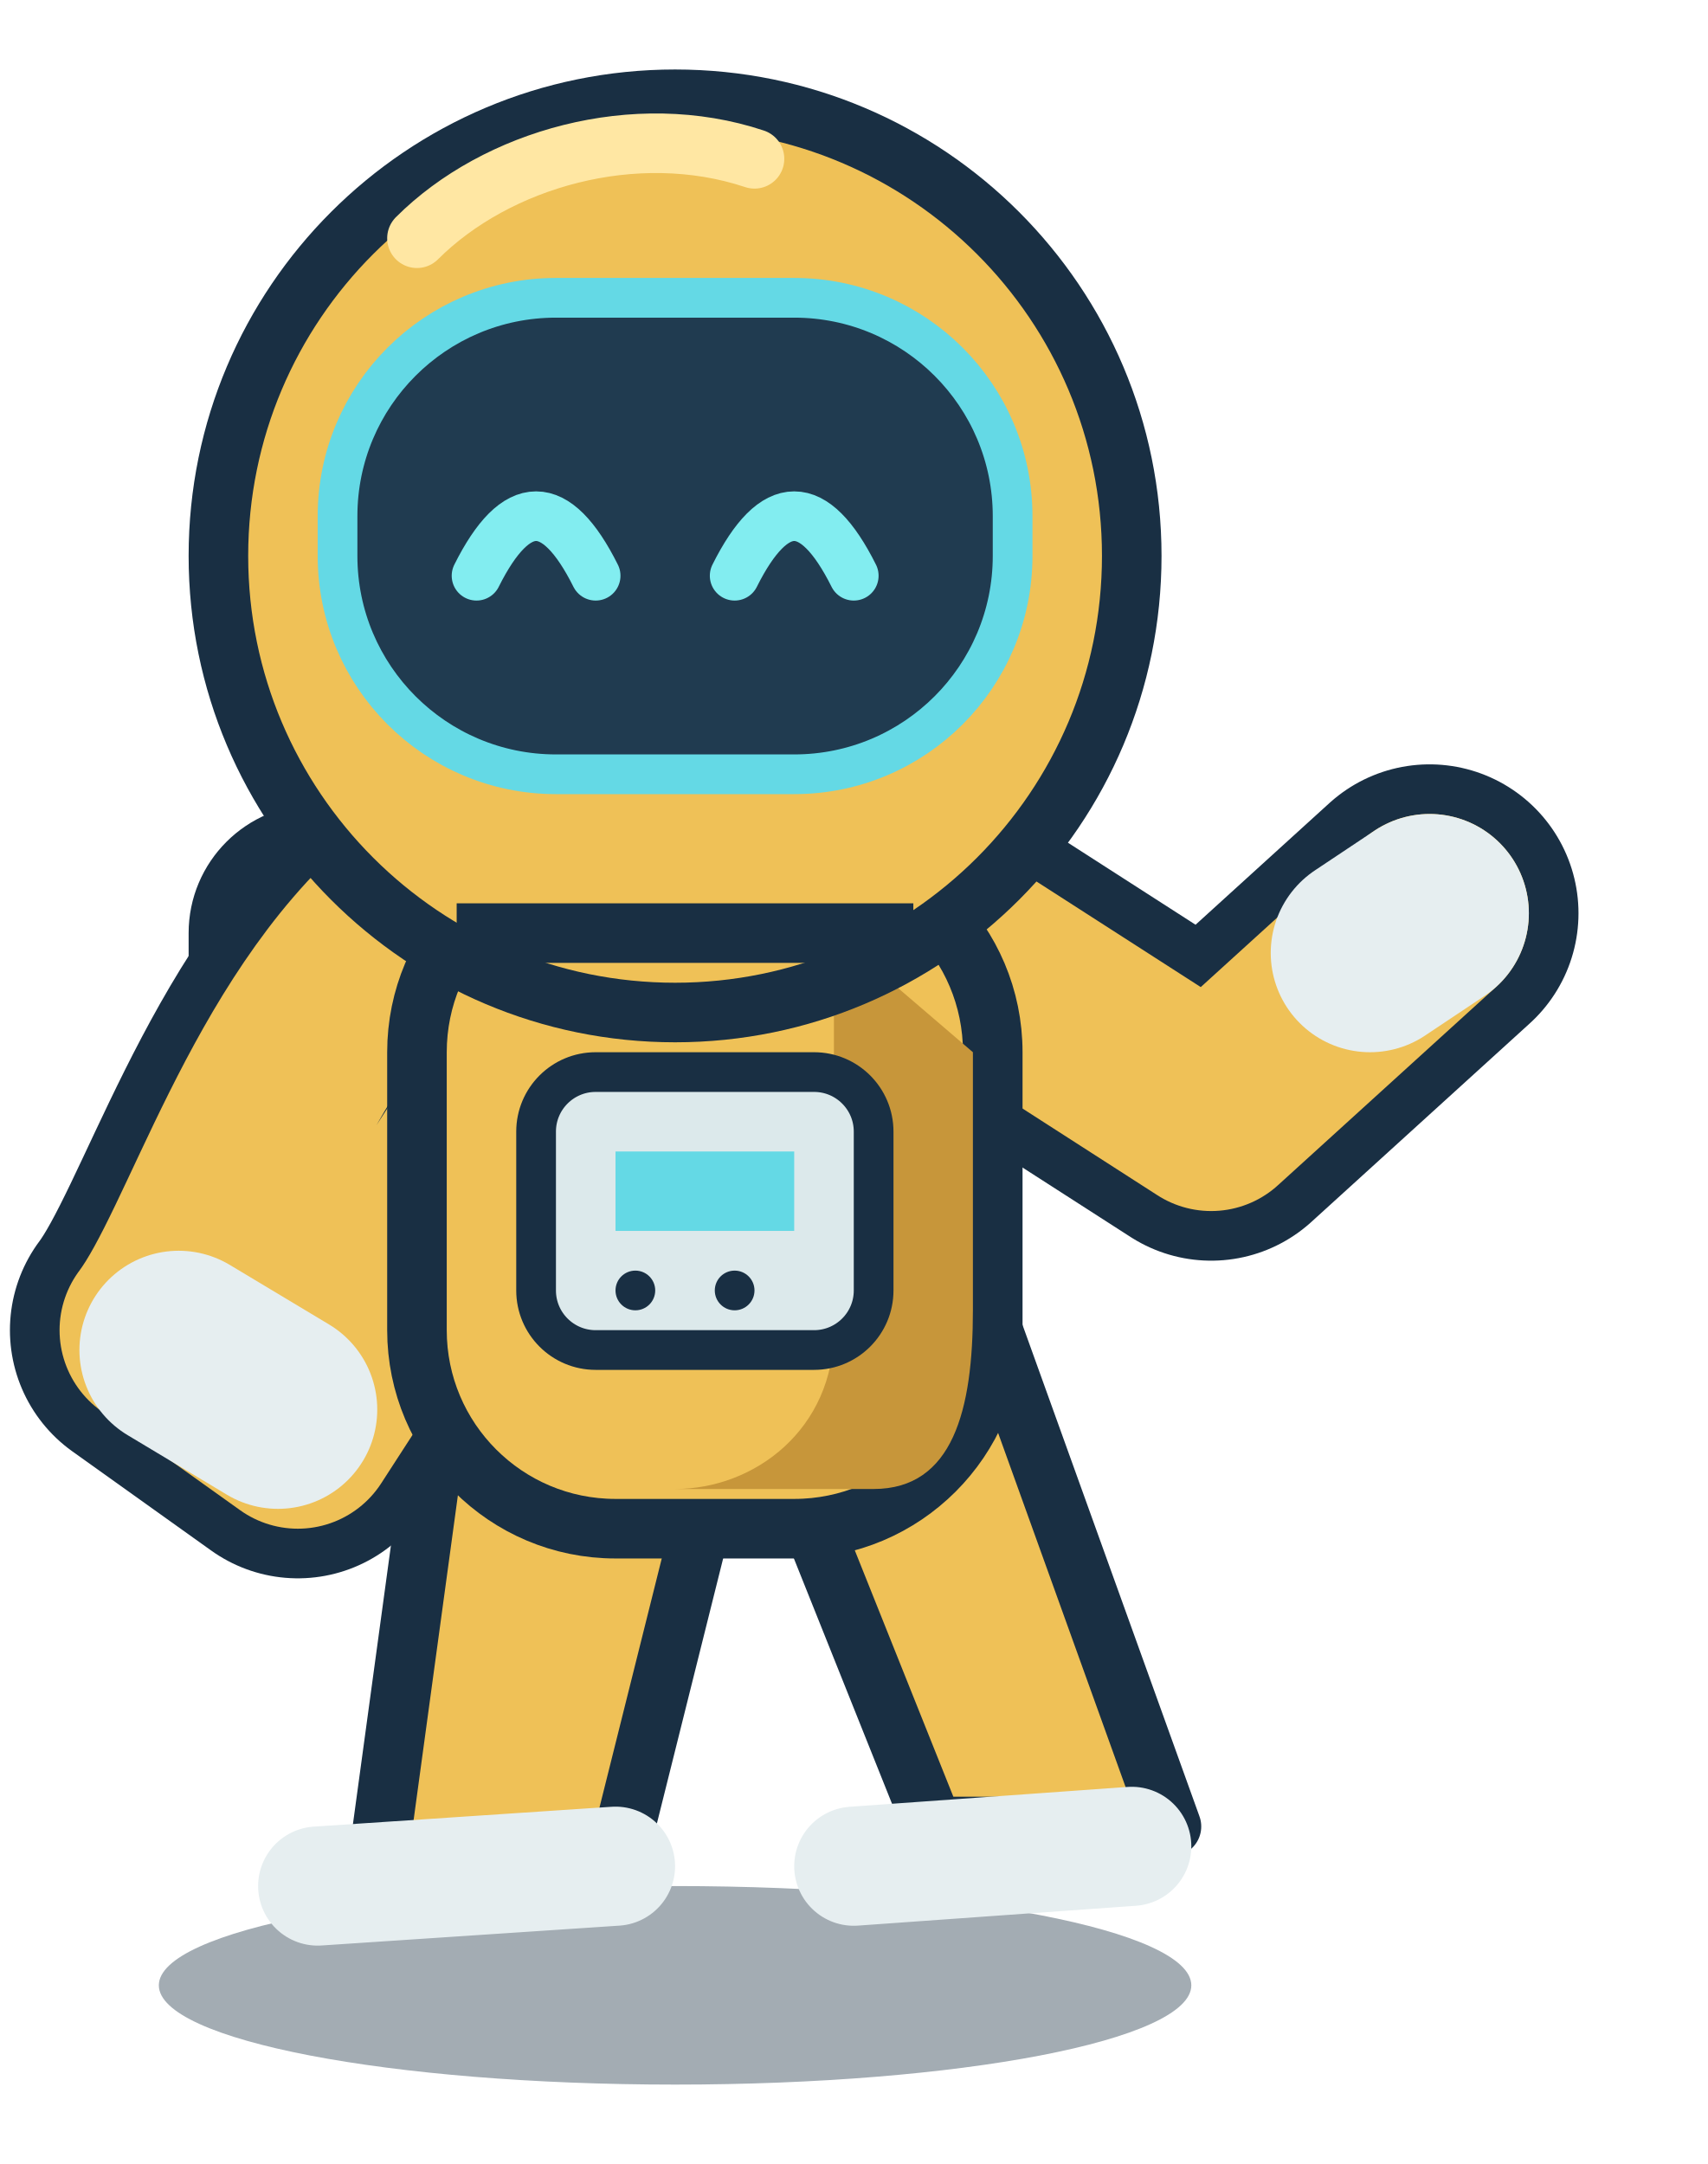
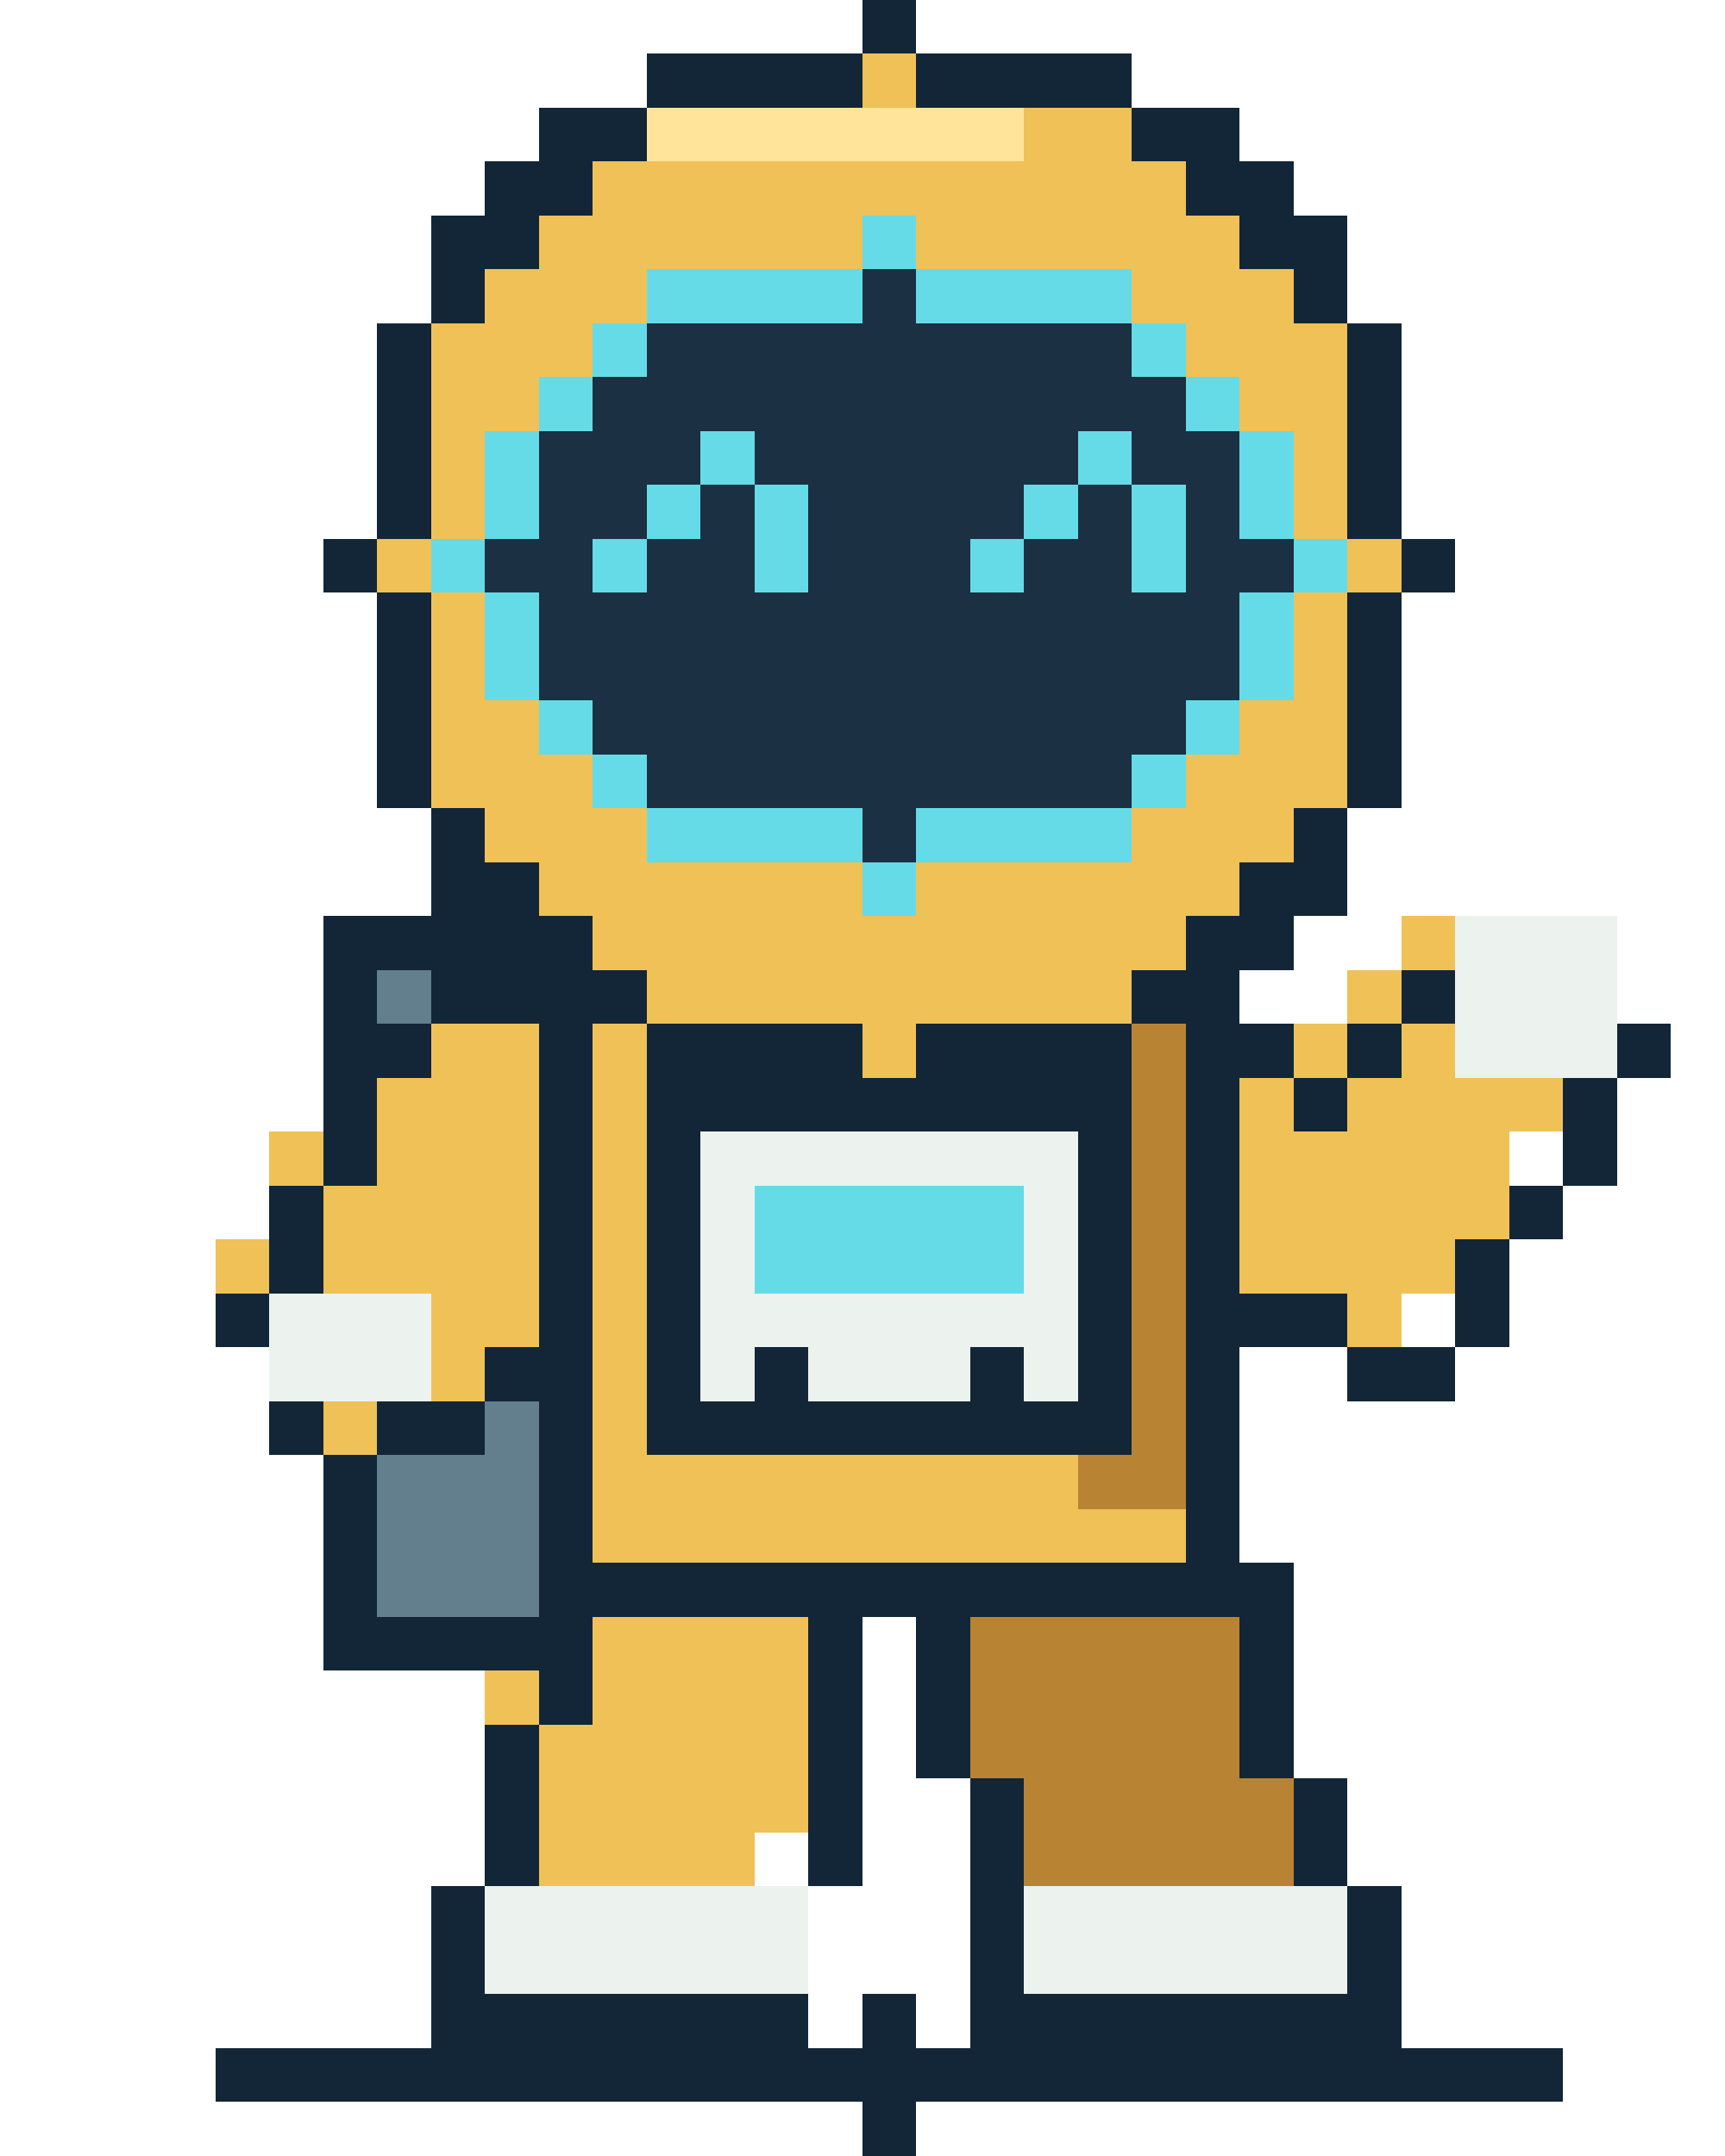
- <svg xmlns="http://www.w3.org/2000/svg" viewBox="-34 -23 86 109" fill="none">
-   <ellipse cy="77" rx="26" ry="5" fill="#182f42" opacity=".4" />
-   <rect x="-23" y="19" width="17" height="33" rx="5" fill="#7c99a8" stroke="#192f43" stroke-width="3" />
-   <path d="m-12 49-3 22h12l5-20m3-2 8 20h12l-9-25" fill="#efc157" stroke="#192f43" stroke-width="3" stroke-linejoin="round" />
-   <path d="m-18 72 15-1m12 0 14-1" stroke="#e6eef0" stroke-width="6" stroke-linecap="round" />
-   <path d="M-13 23c-7 6-10 17-13 21l7 5 11-17M13 24l14 9 11-10" stroke="#192f43" stroke-width="15" stroke-linecap="round" stroke-linejoin="round" />
-   <path d="M-13 23c-7 6-10 17-13 21l7 5 11-17M13 24l14 9 11-10" stroke="#efc157" stroke-width="10" stroke-linecap="round" stroke-linejoin="round" />
-   <path d="m-25 45 5 3m55-23 3-2" stroke="#e6eef0" stroke-width="10" stroke-linecap="round" />
-   <rect x="-13" y="20" width="29" height="34" rx="10" fill="#efc157" stroke="#192f43" stroke-width="3" />
-   <path d="M8 24v20c0 5-4 8-8 8h10c4 0 5-4 5-9V30Z" fill="#c7963a" />
-   <rect x="-7" y="31" width="17" height="14" rx="3" fill="#dce9eb" stroke="#192f43" stroke-width="2" />
-   <path d="M-3 35h9v4h-9Z" fill="#64d9e5" />
-   <circle cx="-2" cy="42" r="1" fill="#192f43" />
-   <circle cx="3" cy="42" r="1" fill="#192f43" />
-   <circle cy="5" r="23" fill="#efc157" stroke="#192f43" stroke-width="3" />
-   <path d="M-13-11c4-4 11-6 17-4" stroke="#ffe7a3" stroke-width="3" stroke-linecap="round" />
-   <rect x="-17" y="-8" width="34" height="24" rx="11" fill="#203b50" stroke="#64d9e5" stroke-width="2" />
-   <path d="M-10 6q3-6 6 0M3 6q3-6 6 0" stroke="#82edf0" stroke-width="2.5" stroke-linecap="round" />
-   <path d="M-11 24h23" stroke="#192f43" stroke-width="3" />
+ <svg xmlns="http://www.w3.org/2000/svg" viewBox="0 0 32 40" shape-rendering="crispEdges">
+   <rect x="16" y="0" width="1" height="1" fill="#122638" />
+   <rect x="12" y="1" width="4" height="1" fill="#122638" />
+   <rect x="16" y="1" width="1" height="1" fill="#efc157" />
+   <rect x="17" y="1" width="4" height="1" fill="#122638" />
+   <rect x="10" y="2" width="2" height="1" fill="#122638" />
+   <rect x="12" y="2" width="7" height="1" fill="#ffe49a" />
+   <rect x="19" y="2" width="2" height="1" fill="#efc157" />
+   <rect x="21" y="2" width="2" height="1" fill="#122638" />
+   <rect x="9" y="3" width="2" height="1" fill="#122638" />
+   <rect x="11" y="3" width="11" height="1" fill="#efc157" />
+   <rect x="22" y="3" width="2" height="1" fill="#122638" />
+   <rect x="8" y="4" width="2" height="1" fill="#122638" />
+   <rect x="10" y="4" width="6" height="1" fill="#efc157" />
+   <rect x="16" y="4" width="1" height="1" fill="#66dbe8" />
+   <rect x="17" y="4" width="6" height="1" fill="#efc157" />
+   <rect x="23" y="4" width="2" height="1" fill="#122638" />
+   <rect x="8" y="5" width="1" height="1" fill="#122638" />
+   <rect x="9" y="5" width="3" height="1" fill="#efc157" />
+   <rect x="12" y="5" width="4" height="1" fill="#66dbe8" />
+   <rect x="16" y="5" width="1" height="1" fill="#1b3043" />
+   <rect x="17" y="5" width="4" height="1" fill="#66dbe8" />
+   <rect x="21" y="5" width="3" height="1" fill="#efc157" />
+   <rect x="24" y="5" width="1" height="1" fill="#122638" />
+   <rect x="7" y="6" width="1" height="1" fill="#122638" />
+   <rect x="8" y="6" width="3" height="1" fill="#efc157" />
+   <rect x="11" y="6" width="1" height="1" fill="#66dbe8" />
+   <rect x="12" y="6" width="9" height="1" fill="#1b3043" />
+   <rect x="21" y="6" width="1" height="1" fill="#66dbe8" />
+   <rect x="22" y="6" width="3" height="1" fill="#efc157" />
+   <rect x="25" y="6" width="1" height="1" fill="#122638" />
+   <rect x="7" y="7" width="1" height="1" fill="#122638" />
+   <rect x="8" y="7" width="2" height="1" fill="#efc157" />
+   <rect x="10" y="7" width="1" height="1" fill="#66dbe8" />
+   <rect x="11" y="7" width="11" height="1" fill="#1b3043" />
+   <rect x="22" y="7" width="1" height="1" fill="#66dbe8" />
+   <rect x="23" y="7" width="2" height="1" fill="#efc157" />
+   <rect x="25" y="7" width="1" height="1" fill="#122638" />
+   <rect x="7" y="8" width="1" height="1" fill="#122638" />
+   <rect x="8" y="8" width="1" height="1" fill="#efc157" />
+   <rect x="9" y="8" width="1" height="1" fill="#66dbe8" />
+   <rect x="10" y="8" width="3" height="1" fill="#1b3043" />
+   <rect x="13" y="8" width="1" height="1" fill="#66dbe8" />
+   <rect x="14" y="8" width="6" height="1" fill="#1b3043" />
+   <rect x="20" y="8" width="1" height="1" fill="#66dbe8" />
+   <rect x="21" y="8" width="2" height="1" fill="#1b3043" />
+   <rect x="23" y="8" width="1" height="1" fill="#66dbe8" />
+   <rect x="24" y="8" width="1" height="1" fill="#efc157" />
+   <rect x="25" y="8" width="1" height="1" fill="#122638" />
+   <rect x="7" y="9" width="1" height="1" fill="#122638" />
+   <rect x="8" y="9" width="1" height="1" fill="#efc157" />
+   <rect x="9" y="9" width="1" height="1" fill="#66dbe8" />
+   <rect x="10" y="9" width="2" height="1" fill="#1b3043" />
+   <rect x="12" y="9" width="1" height="1" fill="#66dbe8" />
+   <rect x="13" y="9" width="1" height="1" fill="#1b3043" />
+   <rect x="14" y="9" width="1" height="1" fill="#66dbe8" />
+   <rect x="15" y="9" width="4" height="1" fill="#1b3043" />
+   <rect x="19" y="9" width="1" height="1" fill="#66dbe8" />
+   <rect x="20" y="9" width="1" height="1" fill="#1b3043" />
+   <rect x="21" y="9" width="1" height="1" fill="#66dbe8" />
+   <rect x="22" y="9" width="1" height="1" fill="#1b3043" />
+   <rect x="23" y="9" width="1" height="1" fill="#66dbe8" />
+   <rect x="24" y="9" width="1" height="1" fill="#efc157" />
+   <rect x="25" y="9" width="1" height="1" fill="#122638" />
+   <rect x="6" y="10" width="1" height="1" fill="#122638" />
+   <rect x="7" y="10" width="1" height="1" fill="#efc157" />
+   <rect x="8" y="10" width="1" height="1" fill="#66dbe8" />
+   <rect x="9" y="10" width="2" height="1" fill="#1b3043" />
+   <rect x="11" y="10" width="1" height="1" fill="#66dbe8" />
+   <rect x="12" y="10" width="2" height="1" fill="#1b3043" />
+   <rect x="14" y="10" width="1" height="1" fill="#66dbe8" />
+   <rect x="15" y="10" width="3" height="1" fill="#1b3043" />
+   <rect x="18" y="10" width="1" height="1" fill="#66dbe8" />
+   <rect x="19" y="10" width="2" height="1" fill="#1b3043" />
+   <rect x="21" y="10" width="1" height="1" fill="#66dbe8" />
+   <rect x="22" y="10" width="2" height="1" fill="#1b3043" />
+   <rect x="24" y="10" width="1" height="1" fill="#66dbe8" />
+   <rect x="25" y="10" width="1" height="1" fill="#efc157" />
+   <rect x="26" y="10" width="1" height="1" fill="#122638" />
+   <rect x="7" y="11" width="1" height="1" fill="#122638" />
+   <rect x="8" y="11" width="1" height="1" fill="#efc157" />
+   <rect x="9" y="11" width="1" height="1" fill="#66dbe8" />
+   <rect x="10" y="11" width="13" height="1" fill="#1b3043" />
+   <rect x="23" y="11" width="1" height="1" fill="#66dbe8" />
+   <rect x="24" y="11" width="1" height="1" fill="#efc157" />
+   <rect x="25" y="11" width="1" height="1" fill="#122638" />
+   <rect x="7" y="12" width="1" height="1" fill="#122638" />
+   <rect x="8" y="12" width="1" height="1" fill="#efc157" />
+   <rect x="9" y="12" width="1" height="1" fill="#66dbe8" />
+   <rect x="10" y="12" width="13" height="1" fill="#1b3043" />
+   <rect x="23" y="12" width="1" height="1" fill="#66dbe8" />
+   <rect x="24" y="12" width="1" height="1" fill="#efc157" />
+   <rect x="25" y="12" width="1" height="1" fill="#122638" />
+   <rect x="7" y="13" width="1" height="1" fill="#122638" />
+   <rect x="8" y="13" width="2" height="1" fill="#efc157" />
+   <rect x="10" y="13" width="1" height="1" fill="#66dbe8" />
+   <rect x="11" y="13" width="11" height="1" fill="#1b3043" />
+   <rect x="22" y="13" width="1" height="1" fill="#66dbe8" />
+   <rect x="23" y="13" width="2" height="1" fill="#efc157" />
+   <rect x="25" y="13" width="1" height="1" fill="#122638" />
+   <rect x="7" y="14" width="1" height="1" fill="#122638" />
+   <rect x="8" y="14" width="3" height="1" fill="#efc157" />
+   <rect x="11" y="14" width="1" height="1" fill="#66dbe8" />
+   <rect x="12" y="14" width="9" height="1" fill="#1b3043" />
+   <rect x="21" y="14" width="1" height="1" fill="#66dbe8" />
+   <rect x="22" y="14" width="3" height="1" fill="#efc157" />
+   <rect x="25" y="14" width="1" height="1" fill="#122638" />
+   <rect x="8" y="15" width="1" height="1" fill="#122638" />
+   <rect x="9" y="15" width="3" height="1" fill="#efc157" />
+   <rect x="12" y="15" width="4" height="1" fill="#66dbe8" />
+   <rect x="16" y="15" width="1" height="1" fill="#1b3043" />
+   <rect x="17" y="15" width="4" height="1" fill="#66dbe8" />
+   <rect x="21" y="15" width="3" height="1" fill="#efc157" />
+   <rect x="24" y="15" width="1" height="1" fill="#122638" />
+   <rect x="8" y="16" width="2" height="1" fill="#122638" />
+   <rect x="10" y="16" width="6" height="1" fill="#efc157" />
+   <rect x="16" y="16" width="1" height="1" fill="#66dbe8" />
+   <rect x="17" y="16" width="6" height="1" fill="#efc157" />
+   <rect x="23" y="16" width="2" height="1" fill="#122638" />
+   <rect x="6" y="17" width="5" height="1" fill="#122638" />
+   <rect x="11" y="17" width="11" height="1" fill="#efc157" />
+   <rect x="22" y="17" width="2" height="1" fill="#122638" />
+   <rect x="26" y="17" width="1" height="1" fill="#efc157" />
+   <rect x="27" y="17" width="3" height="1" fill="#ecf2ed" />
+   <rect x="6" y="18" width="1" height="1" fill="#122638" />
+   <rect x="7" y="18" width="1" height="1" fill="#637e8d" />
+   <rect x="8" y="18" width="4" height="1" fill="#122638" />
+   <rect x="12" y="18" width="9" height="1" fill="#efc157" />
+   <rect x="21" y="18" width="2" height="1" fill="#122638" />
+   <rect x="25" y="18" width="1" height="1" fill="#efc157" />
+   <rect x="26" y="18" width="1" height="1" fill="#122638" />
+   <rect x="27" y="18" width="3" height="1" fill="#ecf2ed" />
+   <rect x="6" y="19" width="2" height="1" fill="#122638" />
+   <rect x="8" y="19" width="2" height="1" fill="#efc157" />
+   <rect x="10" y="19" width="1" height="1" fill="#122638" />
+   <rect x="11" y="19" width="1" height="1" fill="#efc157" />
+   <rect x="12" y="19" width="4" height="1" fill="#122638" />
+   <rect x="16" y="19" width="1" height="1" fill="#efc157" />
+   <rect x="17" y="19" width="4" height="1" fill="#122638" />
+   <rect x="21" y="19" width="1" height="1" fill="#b98334" />
+   <rect x="22" y="19" width="2" height="1" fill="#122638" />
+   <rect x="24" y="19" width="1" height="1" fill="#efc157" />
+   <rect x="25" y="19" width="1" height="1" fill="#122638" />
+   <rect x="26" y="19" width="1" height="1" fill="#efc157" />
+   <rect x="27" y="19" width="3" height="1" fill="#ecf2ed" />
+   <rect x="30" y="19" width="1" height="1" fill="#122638" />
+   <rect x="6" y="20" width="1" height="1" fill="#122638" />
+   <rect x="7" y="20" width="3" height="1" fill="#efc157" />
+   <rect x="10" y="20" width="1" height="1" fill="#122638" />
+   <rect x="11" y="20" width="1" height="1" fill="#efc157" />
+   <rect x="12" y="20" width="9" height="1" fill="#122638" />
+   <rect x="21" y="20" width="1" height="1" fill="#b98334" />
+   <rect x="22" y="20" width="1" height="1" fill="#122638" />
+   <rect x="23" y="20" width="1" height="1" fill="#efc157" />
+   <rect x="24" y="20" width="1" height="1" fill="#122638" />
+   <rect x="25" y="20" width="4" height="1" fill="#efc157" />
+   <rect x="29" y="20" width="1" height="1" fill="#122638" />
+   <rect x="5" y="21" width="1" height="1" fill="#efc157" />
+   <rect x="6" y="21" width="1" height="1" fill="#122638" />
+   <rect x="7" y="21" width="3" height="1" fill="#efc157" />
+   <rect x="10" y="21" width="1" height="1" fill="#122638" />
+   <rect x="11" y="21" width="1" height="1" fill="#efc157" />
+   <rect x="12" y="21" width="1" height="1" fill="#122638" />
+   <rect x="13" y="21" width="7" height="1" fill="#ecf2ed" />
+   <rect x="20" y="21" width="1" height="1" fill="#122638" />
+   <rect x="21" y="21" width="1" height="1" fill="#b98334" />
+   <rect x="22" y="21" width="1" height="1" fill="#122638" />
+   <rect x="23" y="21" width="5" height="1" fill="#efc157" />
+   <rect x="29" y="21" width="1" height="1" fill="#122638" />
+   <rect x="5" y="22" width="1" height="1" fill="#122638" />
+   <rect x="6" y="22" width="4" height="1" fill="#efc157" />
+   <rect x="10" y="22" width="1" height="1" fill="#122638" />
+   <rect x="11" y="22" width="1" height="1" fill="#efc157" />
+   <rect x="12" y="22" width="1" height="1" fill="#122638" />
+   <rect x="13" y="22" width="1" height="1" fill="#ecf2ed" />
+   <rect x="14" y="22" width="5" height="1" fill="#66dbe8" />
+   <rect x="19" y="22" width="1" height="1" fill="#ecf2ed" />
+   <rect x="20" y="22" width="1" height="1" fill="#122638" />
+   <rect x="21" y="22" width="1" height="1" fill="#b98334" />
+   <rect x="22" y="22" width="1" height="1" fill="#122638" />
+   <rect x="23" y="22" width="5" height="1" fill="#efc157" />
+   <rect x="28" y="22" width="1" height="1" fill="#122638" />
+   <rect x="4" y="23" width="1" height="1" fill="#efc157" />
+   <rect x="5" y="23" width="1" height="1" fill="#122638" />
+   <rect x="6" y="23" width="4" height="1" fill="#efc157" />
+   <rect x="10" y="23" width="1" height="1" fill="#122638" />
+   <rect x="11" y="23" width="1" height="1" fill="#efc157" />
+   <rect x="12" y="23" width="1" height="1" fill="#122638" />
+   <rect x="13" y="23" width="1" height="1" fill="#ecf2ed" />
+   <rect x="14" y="23" width="5" height="1" fill="#66dbe8" />
+   <rect x="19" y="23" width="1" height="1" fill="#ecf2ed" />
+   <rect x="20" y="23" width="1" height="1" fill="#122638" />
+   <rect x="21" y="23" width="1" height="1" fill="#b98334" />
+   <rect x="22" y="23" width="1" height="1" fill="#122638" />
+   <rect x="23" y="23" width="4" height="1" fill="#efc157" />
+   <rect x="27" y="23" width="1" height="1" fill="#122638" />
+   <rect x="4" y="24" width="1" height="1" fill="#122638" />
+   <rect x="5" y="24" width="3" height="1" fill="#ecf2ed" />
+   <rect x="8" y="24" width="2" height="1" fill="#efc157" />
+   <rect x="10" y="24" width="1" height="1" fill="#122638" />
+   <rect x="11" y="24" width="1" height="1" fill="#efc157" />
+   <rect x="12" y="24" width="1" height="1" fill="#122638" />
+   <rect x="13" y="24" width="7" height="1" fill="#ecf2ed" />
+   <rect x="20" y="24" width="1" height="1" fill="#122638" />
+   <rect x="21" y="24" width="1" height="1" fill="#b98334" />
+   <rect x="22" y="24" width="3" height="1" fill="#122638" />
+   <rect x="25" y="24" width="1" height="1" fill="#efc157" />
+   <rect x="27" y="24" width="1" height="1" fill="#122638" />
+   <rect x="5" y="25" width="3" height="1" fill="#ecf2ed" />
+   <rect x="8" y="25" width="1" height="1" fill="#efc157" />
+   <rect x="9" y="25" width="2" height="1" fill="#122638" />
+   <rect x="11" y="25" width="1" height="1" fill="#efc157" />
+   <rect x="12" y="25" width="1" height="1" fill="#122638" />
+   <rect x="13" y="25" width="1" height="1" fill="#ecf2ed" />
+   <rect x="14" y="25" width="1" height="1" fill="#122638" />
+   <rect x="15" y="25" width="3" height="1" fill="#ecf2ed" />
+   <rect x="18" y="25" width="1" height="1" fill="#122638" />
+   <rect x="19" y="25" width="1" height="1" fill="#ecf2ed" />
+   <rect x="20" y="25" width="1" height="1" fill="#122638" />
+   <rect x="21" y="25" width="1" height="1" fill="#b98334" />
+   <rect x="22" y="25" width="1" height="1" fill="#122638" />
+   <rect x="25" y="25" width="2" height="1" fill="#122638" />
+   <rect x="5" y="26" width="1" height="1" fill="#122638" />
+   <rect x="6" y="26" width="1" height="1" fill="#efc157" />
+   <rect x="7" y="26" width="2" height="1" fill="#122638" />
+   <rect x="9" y="26" width="1" height="1" fill="#637e8d" />
+   <rect x="10" y="26" width="1" height="1" fill="#122638" />
+   <rect x="11" y="26" width="1" height="1" fill="#efc157" />
+   <rect x="12" y="26" width="9" height="1" fill="#122638" />
+   <rect x="21" y="26" width="1" height="1" fill="#b98334" />
+   <rect x="22" y="26" width="1" height="1" fill="#122638" />
+   <rect x="6" y="27" width="1" height="1" fill="#122638" />
+   <rect x="7" y="27" width="3" height="1" fill="#637e8d" />
+   <rect x="10" y="27" width="1" height="1" fill="#122638" />
+   <rect x="11" y="27" width="9" height="1" fill="#efc157" />
+   <rect x="20" y="27" width="2" height="1" fill="#b98334" />
+   <rect x="22" y="27" width="1" height="1" fill="#122638" />
+   <rect x="6" y="28" width="1" height="1" fill="#122638" />
+   <rect x="7" y="28" width="3" height="1" fill="#637e8d" />
+   <rect x="10" y="28" width="1" height="1" fill="#122638" />
+   <rect x="11" y="28" width="11" height="1" fill="#efc157" />
+   <rect x="22" y="28" width="1" height="1" fill="#122638" />
+   <rect x="6" y="29" width="1" height="1" fill="#122638" />
+   <rect x="7" y="29" width="3" height="1" fill="#637e8d" />
+   <rect x="10" y="29" width="14" height="1" fill="#122638" />
+   <rect x="6" y="30" width="5" height="1" fill="#122638" />
+   <rect x="11" y="30" width="4" height="1" fill="#efc157" />
+   <rect x="15" y="30" width="1" height="1" fill="#122638" />
+   <rect x="17" y="30" width="1" height="1" fill="#122638" />
+   <rect x="18" y="30" width="5" height="1" fill="#b98334" />
+   <rect x="23" y="30" width="1" height="1" fill="#122638" />
+   <rect x="9" y="31" width="1" height="1" fill="#efc157" />
+   <rect x="10" y="31" width="1" height="1" fill="#122638" />
+   <rect x="11" y="31" width="4" height="1" fill="#efc157" />
+   <rect x="15" y="31" width="1" height="1" fill="#122638" />
+   <rect x="17" y="31" width="1" height="1" fill="#122638" />
+   <rect x="18" y="31" width="5" height="1" fill="#b98334" />
+   <rect x="23" y="31" width="1" height="1" fill="#122638" />
+   <rect x="9" y="32" width="1" height="1" fill="#122638" />
+   <rect x="10" y="32" width="5" height="1" fill="#efc157" />
+   <rect x="15" y="32" width="1" height="1" fill="#122638" />
+   <rect x="17" y="32" width="1" height="1" fill="#122638" />
+   <rect x="18" y="32" width="5" height="1" fill="#b98334" />
+   <rect x="23" y="32" width="1" height="1" fill="#122638" />
+   <rect x="9" y="33" width="1" height="1" fill="#122638" />
+   <rect x="10" y="33" width="5" height="1" fill="#efc157" />
+   <rect x="15" y="33" width="1" height="1" fill="#122638" />
+   <rect x="18" y="33" width="1" height="1" fill="#122638" />
+   <rect x="19" y="33" width="5" height="1" fill="#b98334" />
+   <rect x="24" y="33" width="1" height="1" fill="#122638" />
+   <rect x="9" y="34" width="1" height="1" fill="#122638" />
+   <rect x="10" y="34" width="4" height="1" fill="#efc157" />
+   <rect x="15" y="34" width="1" height="1" fill="#122638" />
+   <rect x="18" y="34" width="1" height="1" fill="#122638" />
+   <rect x="19" y="34" width="5" height="1" fill="#b98334" />
+   <rect x="24" y="34" width="1" height="1" fill="#122638" />
+   <rect x="8" y="35" width="1" height="1" fill="#122638" />
+   <rect x="9" y="35" width="6" height="1" fill="#ecf2ed" />
+   <rect x="18" y="35" width="1" height="1" fill="#122638" />
+   <rect x="19" y="35" width="6" height="1" fill="#ecf2ed" />
+   <rect x="25" y="35" width="1" height="1" fill="#122638" />
+   <rect x="8" y="36" width="1" height="1" fill="#122638" />
+   <rect x="9" y="36" width="6" height="1" fill="#ecf2ed" />
+   <rect x="18" y="36" width="1" height="1" fill="#122638" />
+   <rect x="19" y="36" width="6" height="1" fill="#ecf2ed" />
+   <rect x="25" y="36" width="1" height="1" fill="#122638" />
+   <rect x="8" y="37" width="7" height="1" fill="#122638" />
+   <rect x="16" y="37" width="1" height="1" fill="#122638" />
+   <rect x="18" y="37" width="8" height="1" fill="#122638" />
+   <rect x="4" y="38" width="25" height="1" fill="#122638" />
+   <rect x="16" y="39" width="1" height="1" fill="#122638" />
</svg>
